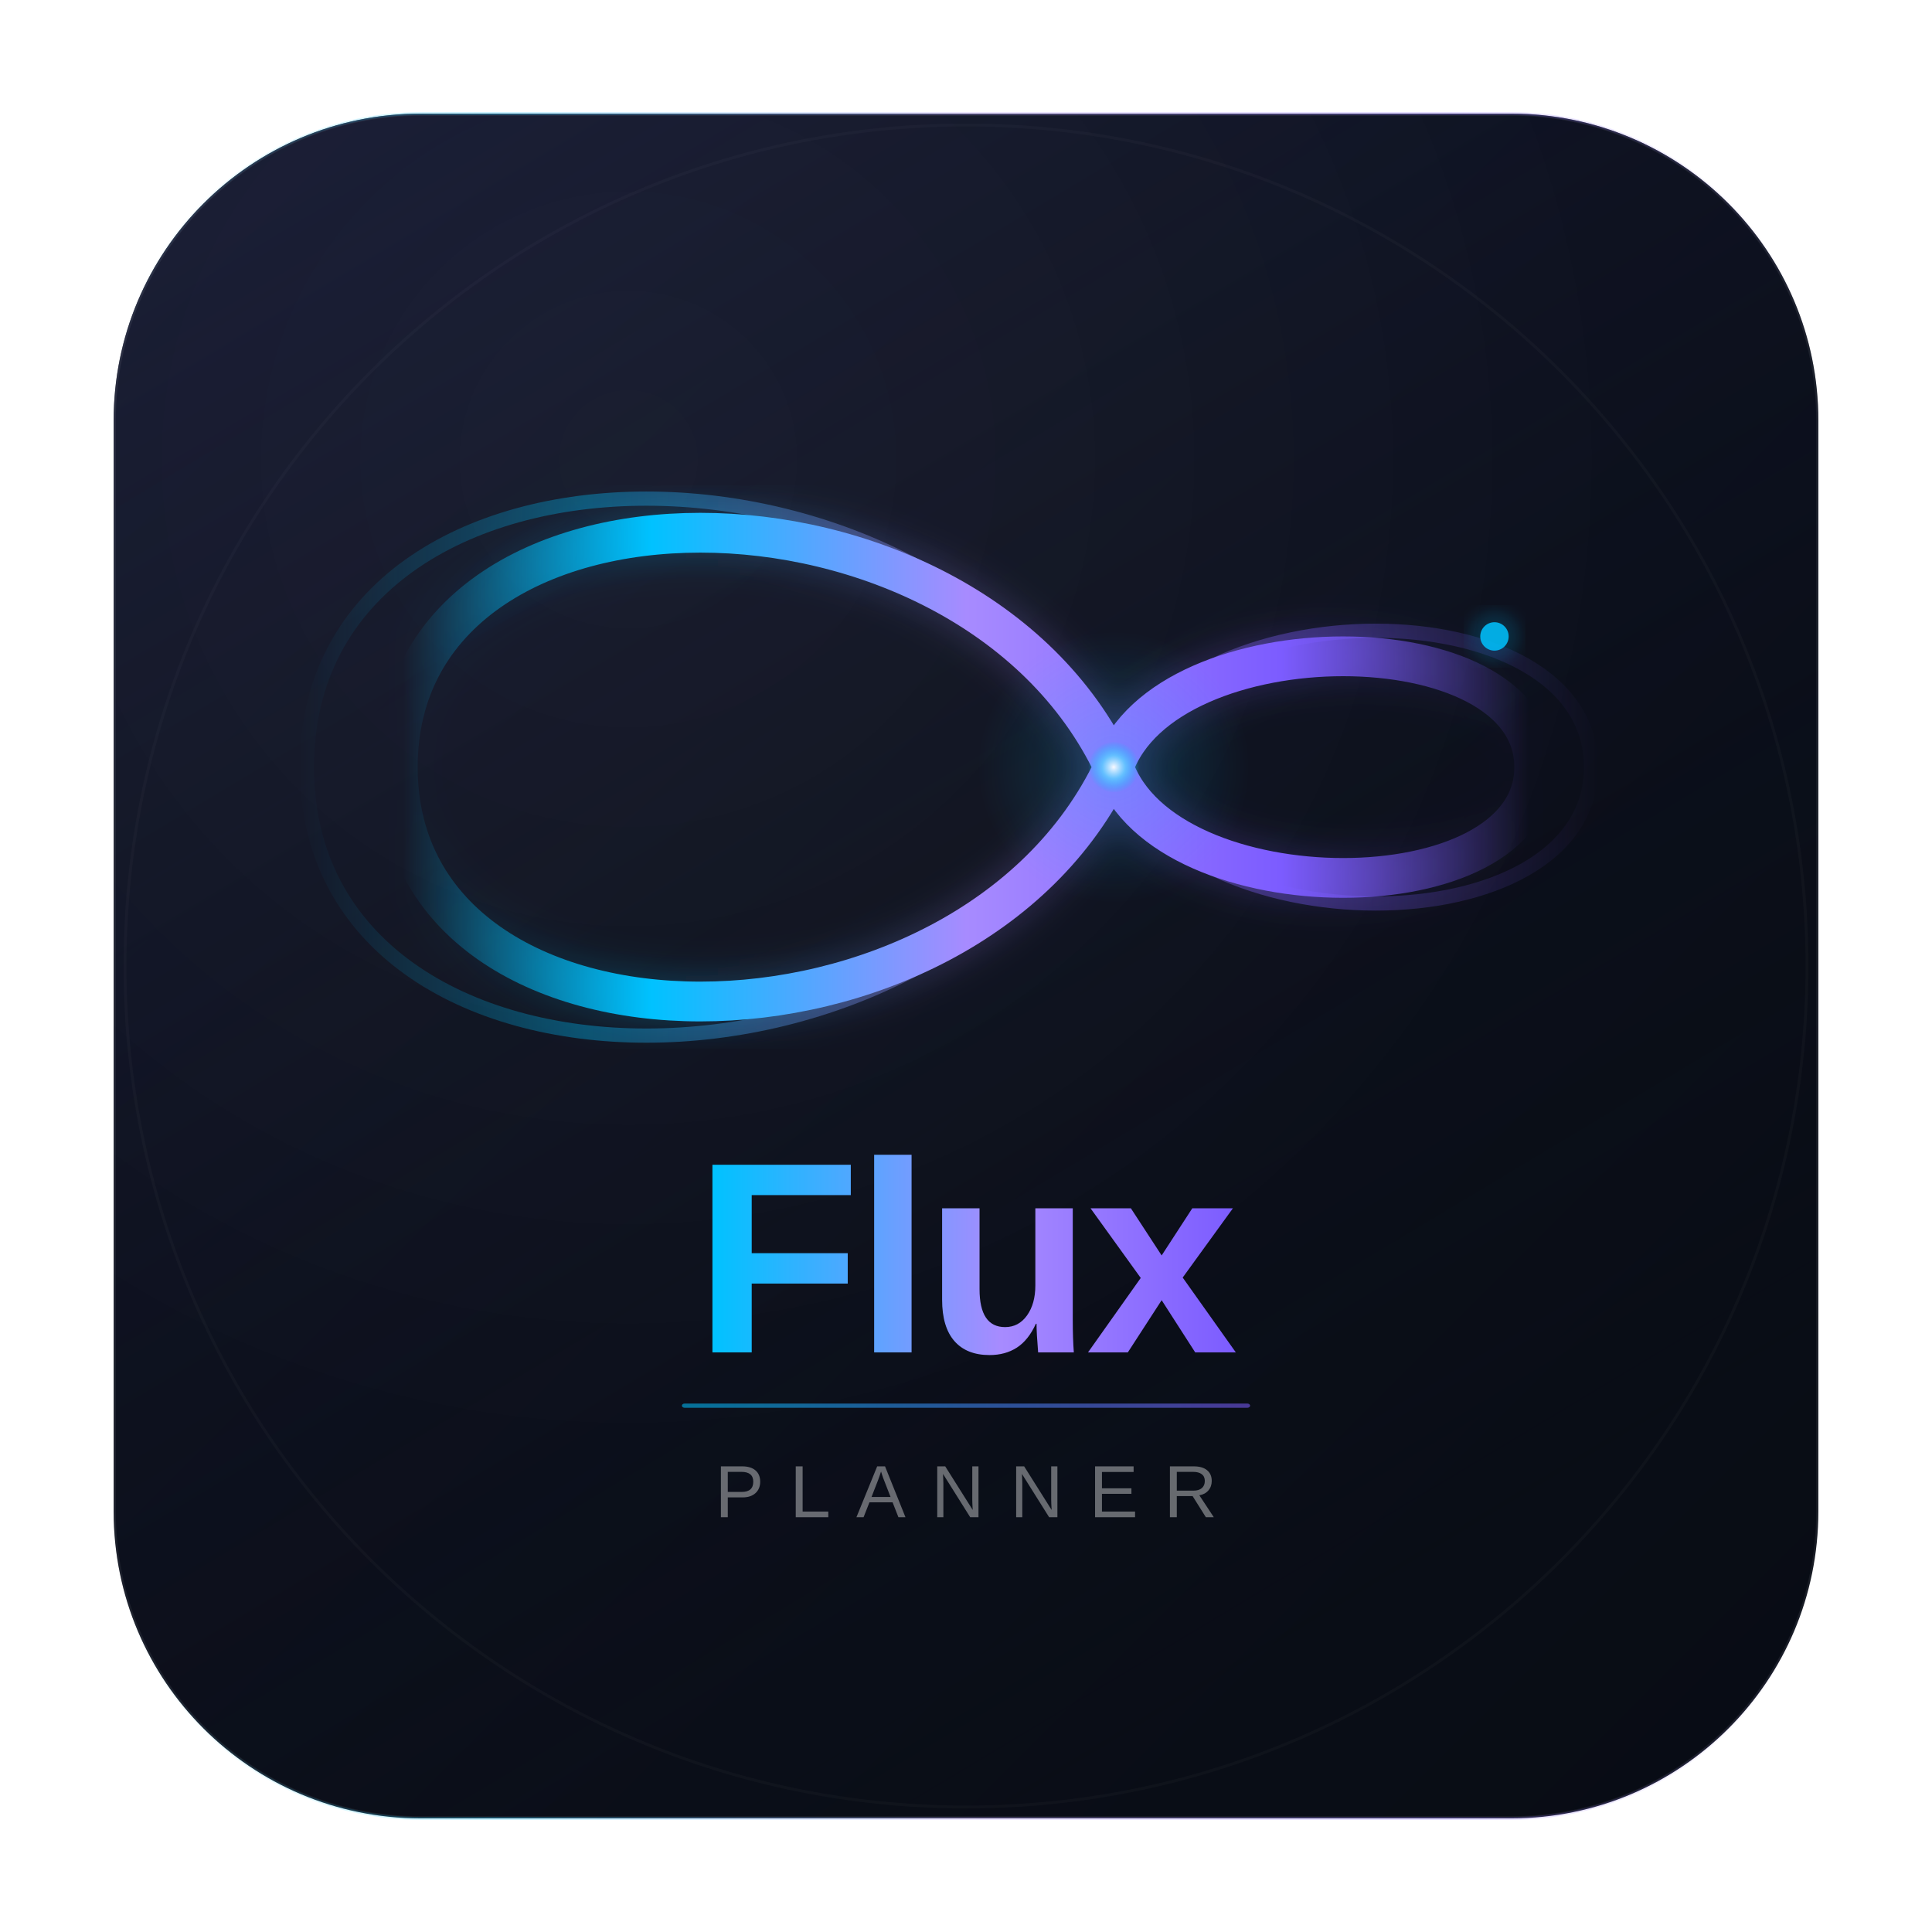
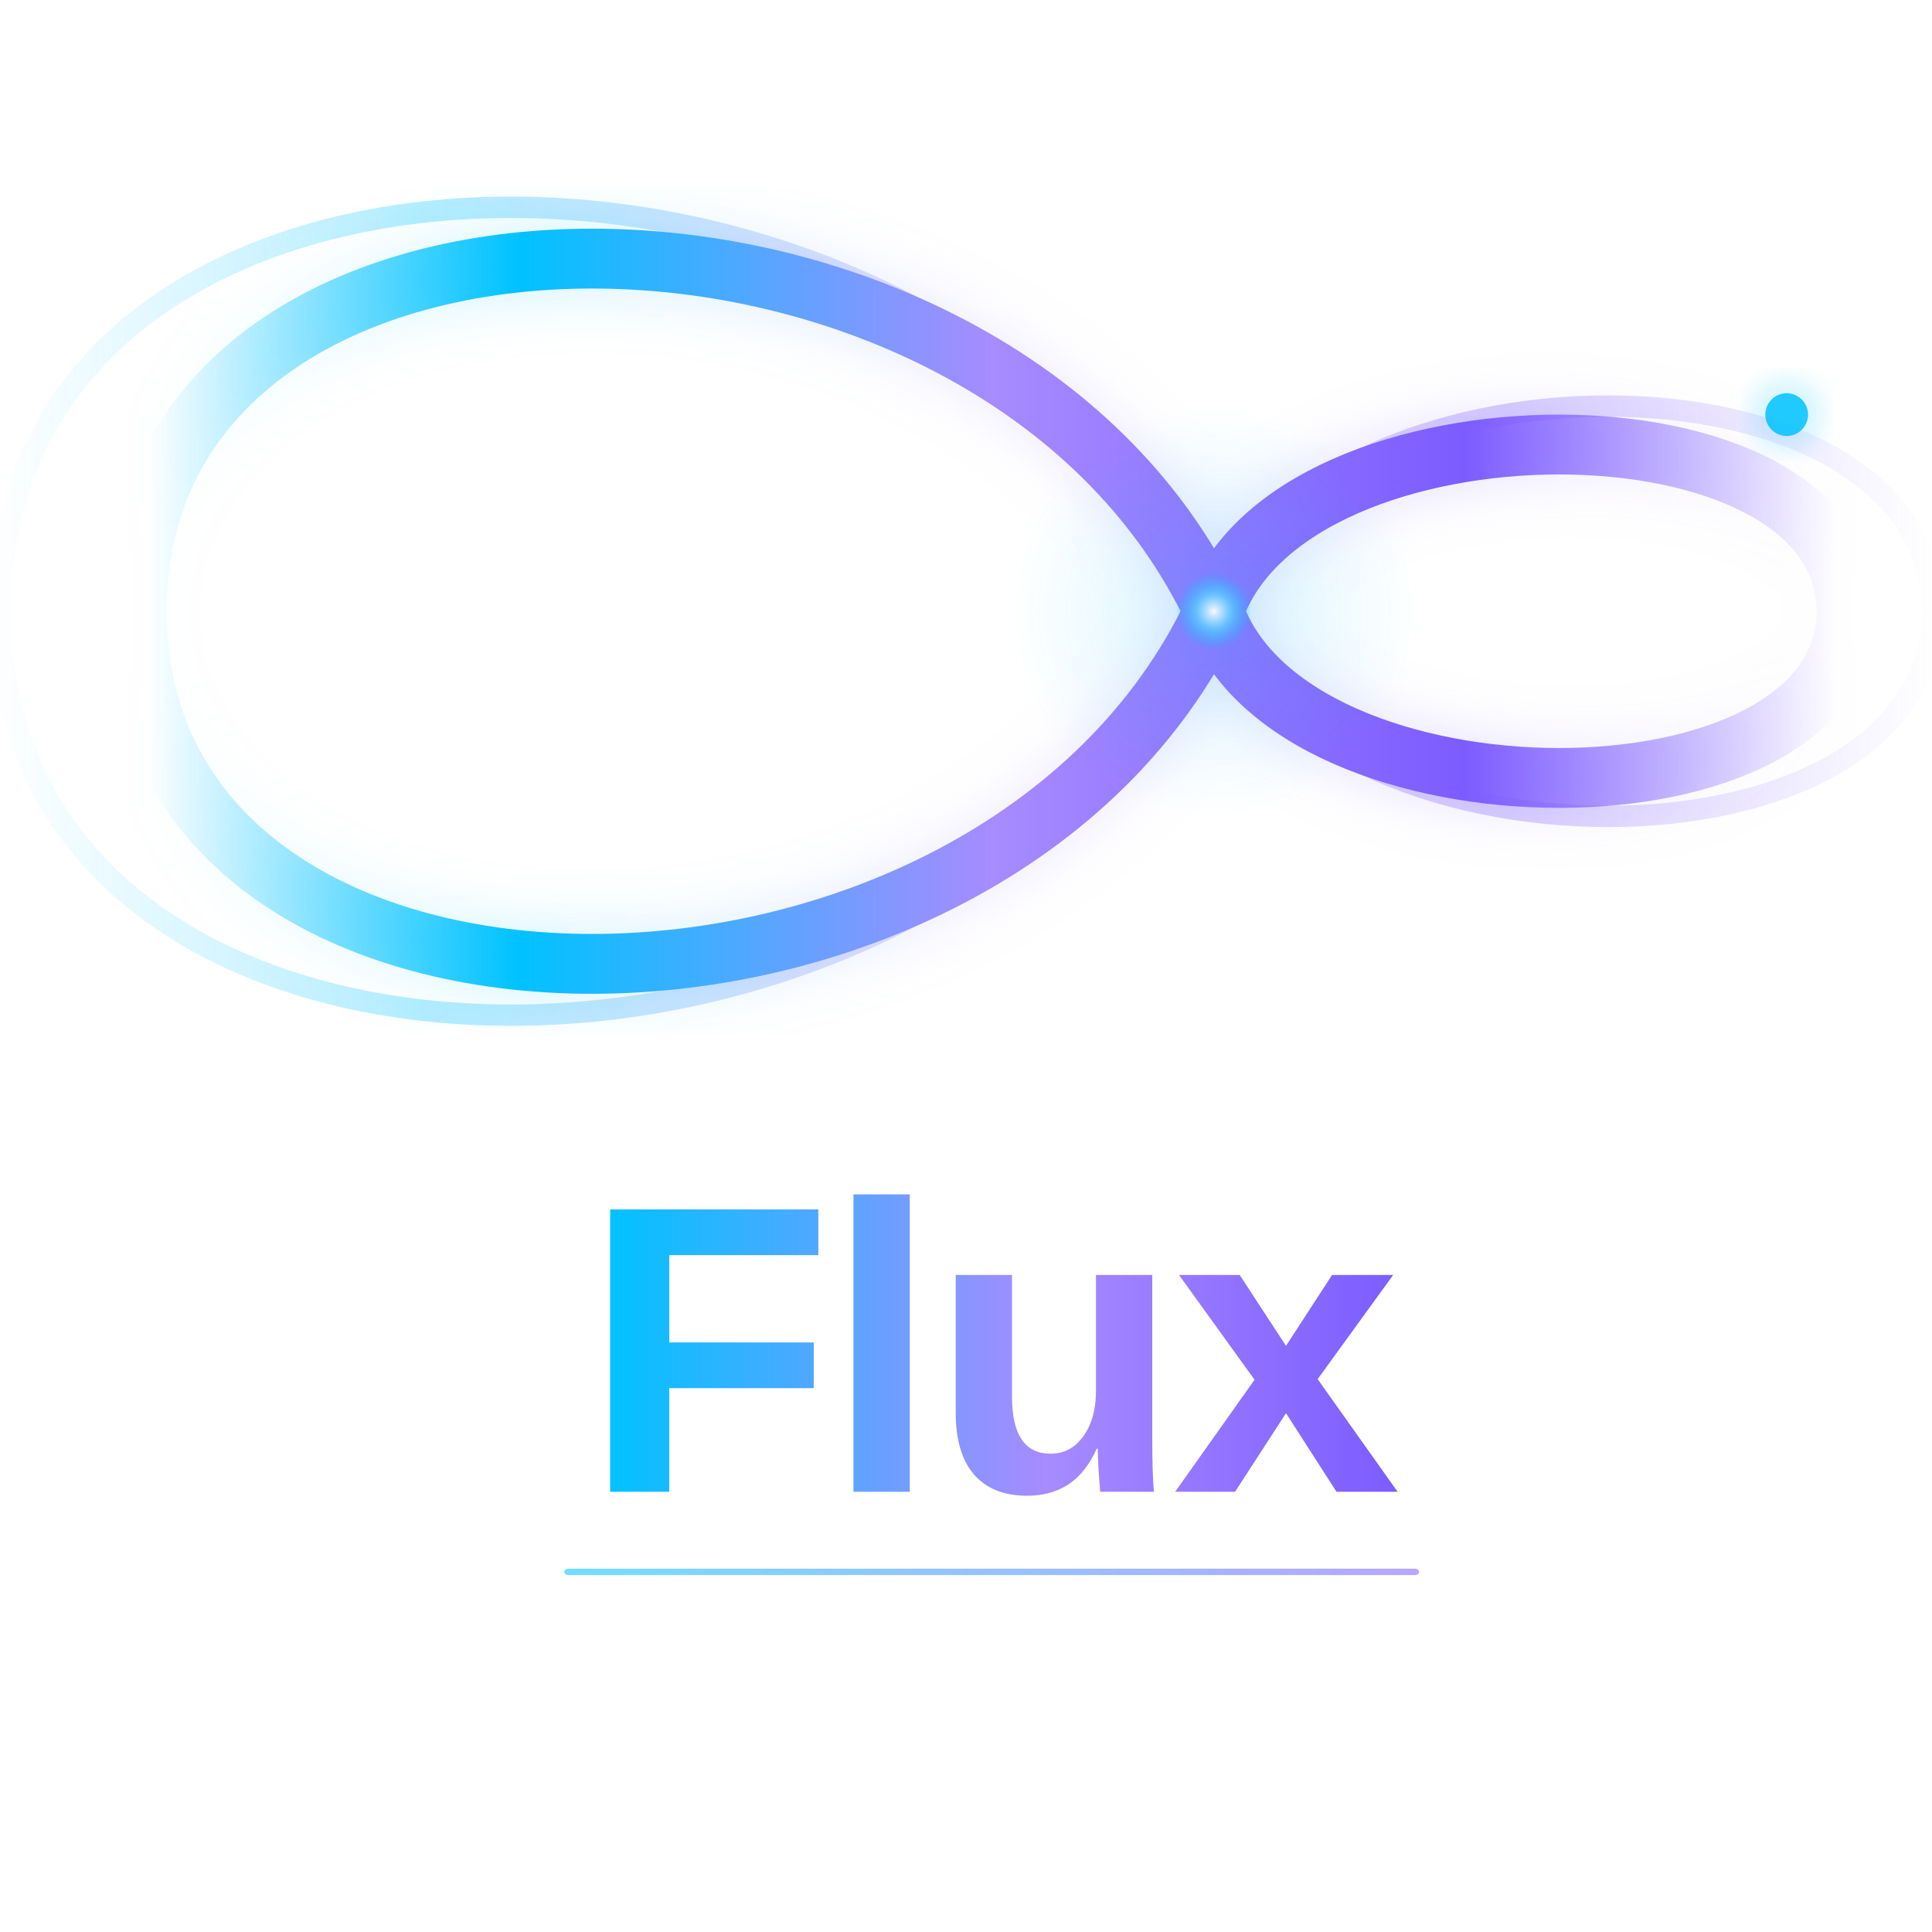
- <svg xmlns="http://www.w3.org/2000/svg" width="100%" viewBox="0 0 680 680" role="img" style="">
+ <svg xmlns="http://www.w3.org/2000/svg" width="100%" viewBox="108 127 452 452" preserveAspectRatio="xMidYMid meet" role="img" style="">
  <defs>
-     <linearGradient id="bgGrad" x1="0%" y1="0%" x2="100%" y2="100%">
-       <stop offset="0%" stop-color="#0f1220" />
-       <stop offset="100%" stop-color="#080c14" />
-     </linearGradient>
-     <linearGradient id="bgSheen" x1="0%" y1="0%" x2="60%" y2="100%">
-       <stop offset="0%" stop-color="#1a2040" stop-opacity="0.6" />
-       <stop offset="100%" stop-color="#080c14" stop-opacity="0" />
-     </linearGradient>
    <linearGradient id="lemGrad" x1="0%" y1="0%" x2="100%" y2="0%">
      <stop offset="0%" stop-color="#00C2FF" stop-opacity="0.0" />
      <stop offset="22%" stop-color="#00C2FF" stop-opacity="1" />
      <stop offset="50%" stop-color="#A78BFF" stop-opacity="1" />
      <stop offset="78%" stop-color="#7C5CFF" stop-opacity="1" />
      <stop offset="100%" stop-color="#7C5CFF" stop-opacity="0.0" />
    </linearGradient>
    <linearGradient id="lemGrad2" x1="0%" y1="0%" x2="100%" y2="0%">
      <stop offset="0%" stop-color="#00C2FF" stop-opacity="0.0" />
-       <stop offset="22%" stop-color="#00C2FF" stop-opacity="0.35" />
-       <stop offset="50%" stop-color="#A78BFF" stop-opacity="0.35" />
-       <stop offset="78%" stop-color="#7C5CFF" stop-opacity="0.35" />
+       <stop offset="22%" stop-color="#00C2FF" stop-opacity="0.3" />
+       <stop offset="50%" stop-color="#A78BFF" stop-opacity="0.3" />
+       <stop offset="78%" stop-color="#7C5CFF" stop-opacity="0.3" />
      <stop offset="100%" stop-color="#7C5CFF" stop-opacity="0.0" />
    </linearGradient>
    <linearGradient id="textGrad" x1="0%" y1="0%" x2="100%" y2="0%">
      <stop offset="0%" stop-color="#00C2FF" />
      <stop offset="55%" stop-color="#A78BFF" />
      <stop offset="100%" stop-color="#7C5CFF" />
    </linearGradient>
    <linearGradient id="tagGrad" x1="0%" y1="0%" x2="100%" y2="0%">
      <stop offset="0%" stop-color="#00C2FF" stop-opacity="0.55" />
      <stop offset="100%" stop-color="#7C5CFF" stop-opacity="0.55" />
    </linearGradient>
    <radialGradient id="coreDot" cx="50%" cy="50%" r="50%">
      <stop offset="0%" stop-color="#ffffff" stop-opacity="0.95" />
      <stop offset="45%" stop-color="#60d0ff" stop-opacity="0.8" />
      <stop offset="100%" stop-color="#00C2FF" stop-opacity="0" />
    </radialGradient>
    <radialGradient id="coreGlow" cx="50%" cy="50%" r="50%">
-       <stop offset="0%" stop-color="#00C2FF" stop-opacity="0.18" />
+       <stop offset="0%" stop-color="#00C2FF" stop-opacity="0.15" />
      <stop offset="100%" stop-color="#00C2FF" stop-opacity="0" />
-     </radialGradient>
-     <radialGradient id="innerSheen" cx="30%" cy="20%" r="60%">
-       <stop offset="0%" stop-color="#ffffff" stop-opacity="0.04" />
-       <stop offset="100%" stop-color="#ffffff" stop-opacity="0" />
    </radialGradient>
    <filter id="softBlur">
      <feGaussianBlur stdDeviation="2.5" />
    </filter>
    <filter id="glowBlur">
      <feGaussianBlur stdDeviation="6" />
    </filter>
  </defs>
-   <rect x="40" y="40" width="600" height="600" rx="108" fill="url(#bgGrad)" style="stroke:none;color:rgb(255, 255, 255);stroke-width:1px;stroke-linecap:butt;stroke-linejoin:miter;opacity:1;font-family:&quot;Anthropic Sans&quot;, -apple-system, &quot;system-ui&quot;, &quot;Segoe UI&quot;, sans-serif;font-size:16px;font-weight:400;text-anchor:start;dominant-baseline:auto" />
-   <rect x="40" y="40" width="600" height="600" rx="108" fill="url(#bgSheen)" style="stroke:none;color:rgb(255, 255, 255);stroke-width:1px;stroke-linecap:butt;stroke-linejoin:miter;opacity:1;font-family:&quot;Anthropic Sans&quot;, -apple-system, &quot;system-ui&quot;, &quot;Segoe UI&quot;, sans-serif;font-size:16px;font-weight:400;text-anchor:start;dominant-baseline:auto" />
-   <rect x="40" y="40" width="600" height="600" rx="108" fill="url(#innerSheen)" style="stroke:none;color:rgb(255, 255, 255);stroke-width:1px;stroke-linecap:butt;stroke-linejoin:miter;opacity:1;font-family:&quot;Anthropic Sans&quot;, -apple-system, &quot;system-ui&quot;, &quot;Segoe UI&quot;, sans-serif;font-size:16px;font-weight:400;text-anchor:start;dominant-baseline:auto" />
-   <rect x="40" y="40" width="600" height="600" rx="108" fill="none" stroke="rgba(255,255,255,0.07)" stroke-width="1.5" style="fill:none;stroke:rgba(255, 255, 255, 0.07);color:rgb(255, 255, 255);stroke-width:1.5px;stroke-linecap:butt;stroke-linejoin:miter;opacity:1;font-family:&quot;Anthropic Sans&quot;, -apple-system, &quot;system-ui&quot;, &quot;Segoe UI&quot;, sans-serif;font-size:16px;font-weight:400;text-anchor:start;dominant-baseline:auto" />
-   <rect x="40" y="40" width="600" height="600" rx="108" fill="none" stroke="url(#lemGrad)" stroke-width="1" stroke-opacity="0.25" style="fill:none;color:rgb(255, 255, 255);stroke-width:1px;stroke-linecap:butt;stroke-linejoin:miter;opacity:1;font-family:&quot;Anthropic Sans&quot;, -apple-system, &quot;system-ui&quot;, &quot;Segoe UI&quot;, sans-serif;font-size:16px;font-weight:400;text-anchor:start;dominant-baseline:auto" />
-   <g filter="url(#glowBlur)" opacity="0.55" style="fill:rgb(0, 0, 0);stroke:none;color:rgb(255, 255, 255);stroke-width:1px;stroke-linecap:butt;stroke-linejoin:miter;opacity:0.55;font-family:&quot;Anthropic Sans&quot;, -apple-system, &quot;system-ui&quot;, &quot;Segoe UI&quot;, sans-serif;font-size:16px;font-weight:400;text-anchor:start;dominant-baseline:auto">
+   <g filter="url(#glowBlur)" opacity="0.5" style="fill:rgb(0, 0, 0);stroke:none;color:rgb(255, 255, 255);stroke-width:1px;stroke-linecap:butt;stroke-linejoin:miter;opacity:0.5;font-family:&quot;Anthropic Sans&quot;, -apple-system, &quot;system-ui&quot;, &quot;Segoe UI&quot;, sans-serif;font-size:16px;font-weight:400;text-anchor:start;dominant-baseline:auto">
    <path d="M0,0 C18,-52 148,-52 148,0 C148,52 18,52 0,0 C-52,-110 -252,-110 -252,0 C-252,110 -52,110 0,0 Z" transform="translate(392,270)" fill="none" stroke="url(#lemGrad2)" stroke-width="18" stroke-linecap="round" style="fill:none;color:rgb(255, 255, 255);stroke-width:18px;stroke-linecap:round;stroke-linejoin:miter;opacity:1;font-family:&quot;Anthropic Sans&quot;, -apple-system, &quot;system-ui&quot;, &quot;Segoe UI&quot;, sans-serif;font-size:16px;font-weight:400;text-anchor:start;dominant-baseline:auto" />
  </g>
  <g transform="translate(392,270)" style="fill:rgb(0, 0, 0);stroke:none;color:rgb(255, 255, 255);stroke-width:1px;stroke-linecap:butt;stroke-linejoin:miter;opacity:1;font-family:&quot;Anthropic Sans&quot;, -apple-system, &quot;system-ui&quot;, &quot;Segoe UI&quot;, sans-serif;font-size:16px;font-weight:400;text-anchor:start;dominant-baseline:auto">
    <path d="M0,0 C22,-64 168,-64 168,0 C168,64 22,64 0,0 C-60,-126 -284,-126 -284,0 C-284,126 -60,126 0,0 Z" fill="none" stroke="url(#lemGrad2)" stroke-width="5" stroke-linecap="round" style="fill:none;color:rgb(255, 255, 255);stroke-width:5px;stroke-linecap:round;stroke-linejoin:miter;opacity:1;font-family:&quot;Anthropic Sans&quot;, -apple-system, &quot;system-ui&quot;, &quot;Segoe UI&quot;, sans-serif;font-size:16px;font-weight:400;text-anchor:start;dominant-baseline:auto" />
  </g>
  <g transform="translate(392,270)" style="fill:rgb(0, 0, 0);stroke:none;color:rgb(255, 255, 255);stroke-width:1px;stroke-linecap:butt;stroke-linejoin:miter;opacity:1;font-family:&quot;Anthropic Sans&quot;, -apple-system, &quot;system-ui&quot;, &quot;Segoe UI&quot;, sans-serif;font-size:16px;font-weight:400;text-anchor:start;dominant-baseline:auto">
    <path d="M0,0 C18,-52 148,-52 148,0 C148,52 18,52 0,0 C-52,-110 -252,-110 -252,0 C-252,110 -52,110 0,0 Z" fill="none" stroke="url(#lemGrad)" stroke-width="14" stroke-linecap="round" style="fill:none;color:rgb(255, 255, 255);stroke-width:14px;stroke-linecap:round;stroke-linejoin:miter;opacity:1;font-family:&quot;Anthropic Sans&quot;, -apple-system, &quot;system-ui&quot;, &quot;Segoe UI&quot;, sans-serif;font-size:16px;font-weight:400;text-anchor:start;dominant-baseline:auto" />
  </g>
  <circle cx="392" cy="270" r="48" fill="url(#coreGlow)" style="stroke:none;color:rgb(255, 255, 255);stroke-width:1px;stroke-linecap:butt;stroke-linejoin:miter;opacity:1;font-family:&quot;Anthropic Sans&quot;, -apple-system, &quot;system-ui&quot;, &quot;Segoe UI&quot;, sans-serif;font-size:16px;font-weight:400;text-anchor:start;dominant-baseline:auto" />
  <circle cx="392" cy="270" r="9" fill="url(#coreDot)" style="stroke:none;color:rgb(255, 255, 255);stroke-width:1px;stroke-linecap:butt;stroke-linejoin:miter;opacity:1;font-family:&quot;Anthropic Sans&quot;, -apple-system, &quot;system-ui&quot;, &quot;Segoe UI&quot;, sans-serif;font-size:16px;font-weight:400;text-anchor:start;dominant-baseline:auto" />
  <circle cx="526" cy="224" r="5" fill="#00C2FF" opacity="0.85" style="fill:rgb(0, 194, 255);stroke:none;color:rgb(255, 255, 255);stroke-width:1px;stroke-linecap:butt;stroke-linejoin:miter;opacity:0.85;font-family:&quot;Anthropic Sans&quot;, -apple-system, &quot;system-ui&quot;, &quot;Segoe UI&quot;, sans-serif;font-size:16px;font-weight:400;text-anchor:start;dominant-baseline:auto" />
  <circle cx="526" cy="224" r="9" fill="#00C2FF" opacity="0.15" filter="url(#softBlur)" style="fill:rgb(0, 194, 255);stroke:none;color:rgb(255, 255, 255);stroke-width:1px;stroke-linecap:butt;stroke-linejoin:miter;opacity:0.15;font-family:&quot;Anthropic Sans&quot;, -apple-system, &quot;system-ui&quot;, &quot;Segoe UI&quot;, sans-serif;font-size:16px;font-weight:400;text-anchor:start;dominant-baseline:auto" />
  <text x="340" y="476" text-anchor="middle" font-family="'SF Pro Display', 'Helvetica Neue', Arial, system-ui, sans-serif" font-size="96" font-weight="800" letter-spacing="-2" fill="url(#textGrad)" style="stroke:none;color:rgb(255, 255, 255);stroke-width:1px;stroke-linecap:butt;stroke-linejoin:miter;opacity:1;font-family:&quot;SF Pro Display&quot;, &quot;Helvetica Neue&quot;, Arial, system-ui, sans-serif;font-size:96px;font-weight:800;text-anchor:middle;dominant-baseline:auto">Flux</text>
  <rect x="240" y="494" width="200" height="1.5" rx="1" fill="url(#tagGrad)" style="stroke:none;color:rgb(255, 255, 255);stroke-width:1px;stroke-linecap:butt;stroke-linejoin:miter;opacity:1;font-family:&quot;Anthropic Sans&quot;, -apple-system, &quot;system-ui&quot;, &quot;Segoe UI&quot;, sans-serif;font-size:16px;font-weight:400;text-anchor:start;dominant-baseline:auto" />
  <text x="340" y="534" text-anchor="middle" font-family="'SF Pro Display', 'Helvetica Neue', Arial, system-ui, sans-serif" font-size="26" font-weight="500" letter-spacing="9" fill="rgba(255,255,255,0.38)" style="fill:rgba(255, 255, 255, 0.38);stroke:none;color:rgb(255, 255, 255);stroke-width:1px;stroke-linecap:butt;stroke-linejoin:miter;opacity:1;font-family:&quot;SF Pro Display&quot;, &quot;Helvetica Neue&quot;, Arial, system-ui, sans-serif;font-size:26px;font-weight:500;text-anchor:middle;dominant-baseline:auto">PLANNER</text>
-   <circle cx="340" cy="340" r="296" fill="none" stroke="rgba(255,255,255,0.025)" stroke-width="1" style="fill:none;stroke:rgba(255, 255, 255, 0.024);color:rgb(255, 255, 255);stroke-width:1px;stroke-linecap:butt;stroke-linejoin:miter;opacity:1;font-family:&quot;Anthropic Sans&quot;, -apple-system, &quot;system-ui&quot;, &quot;Segoe UI&quot;, sans-serif;font-size:16px;font-weight:400;text-anchor:start;dominant-baseline:auto" />
</svg>
